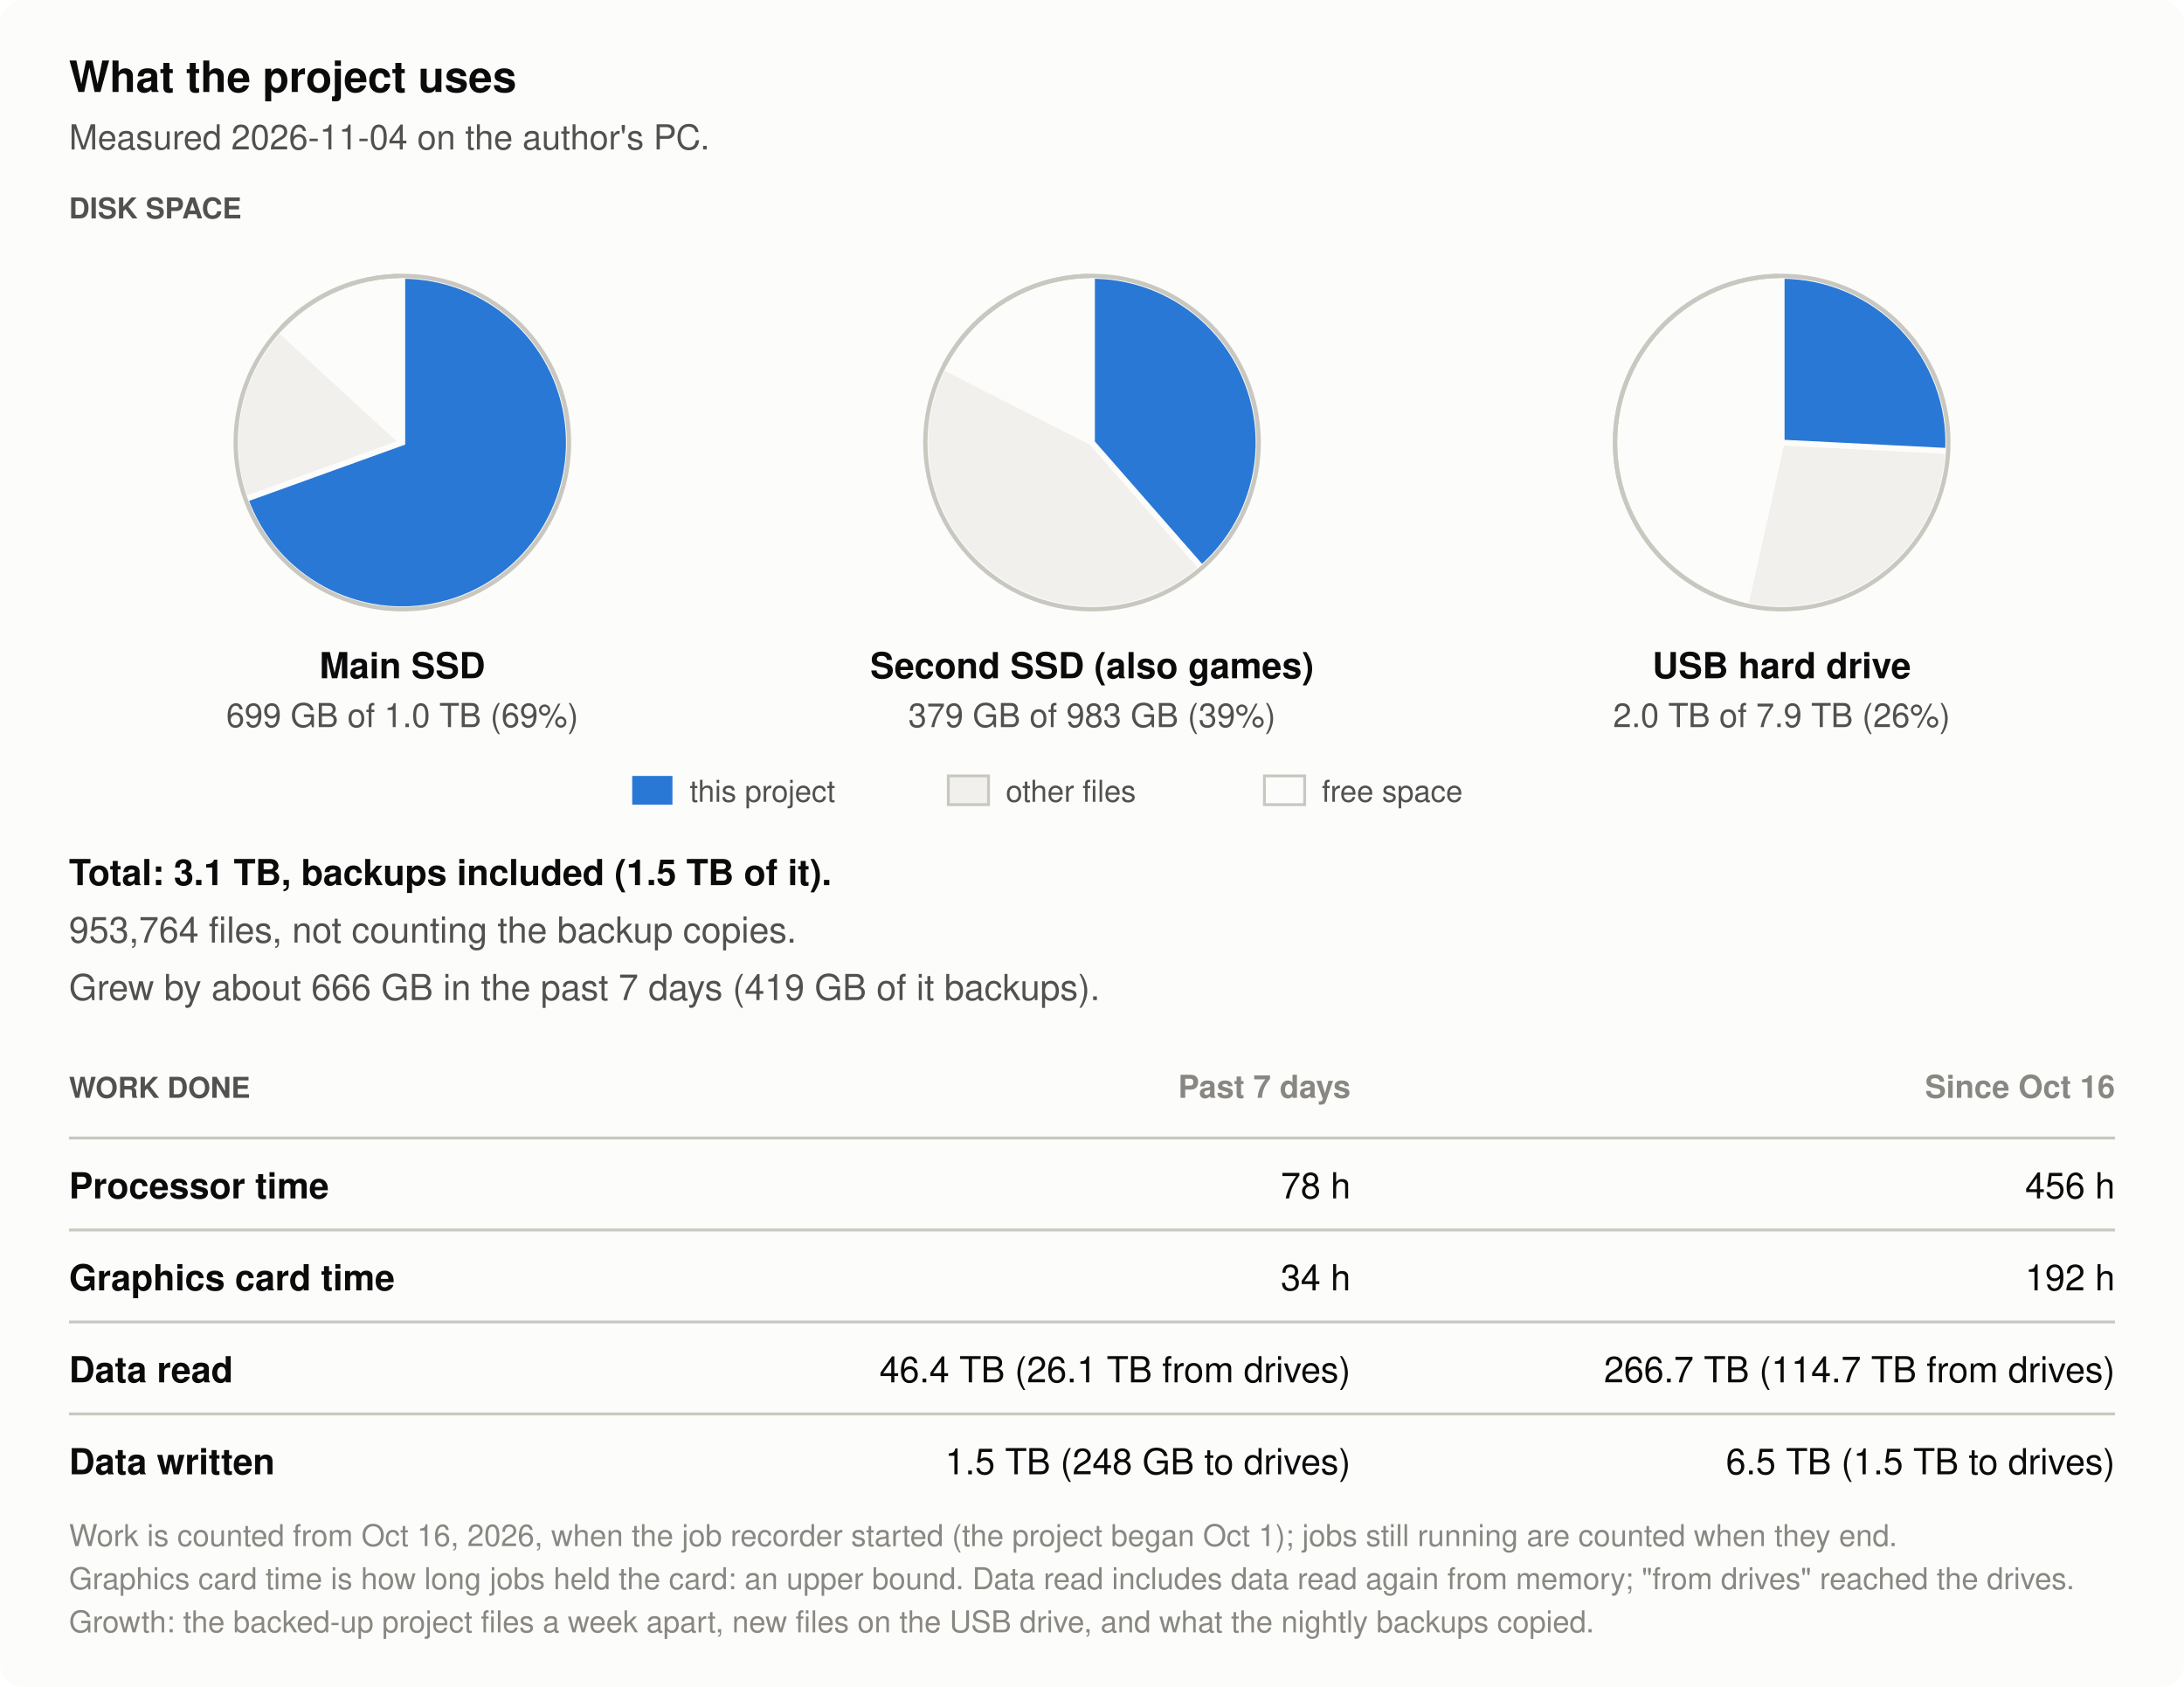
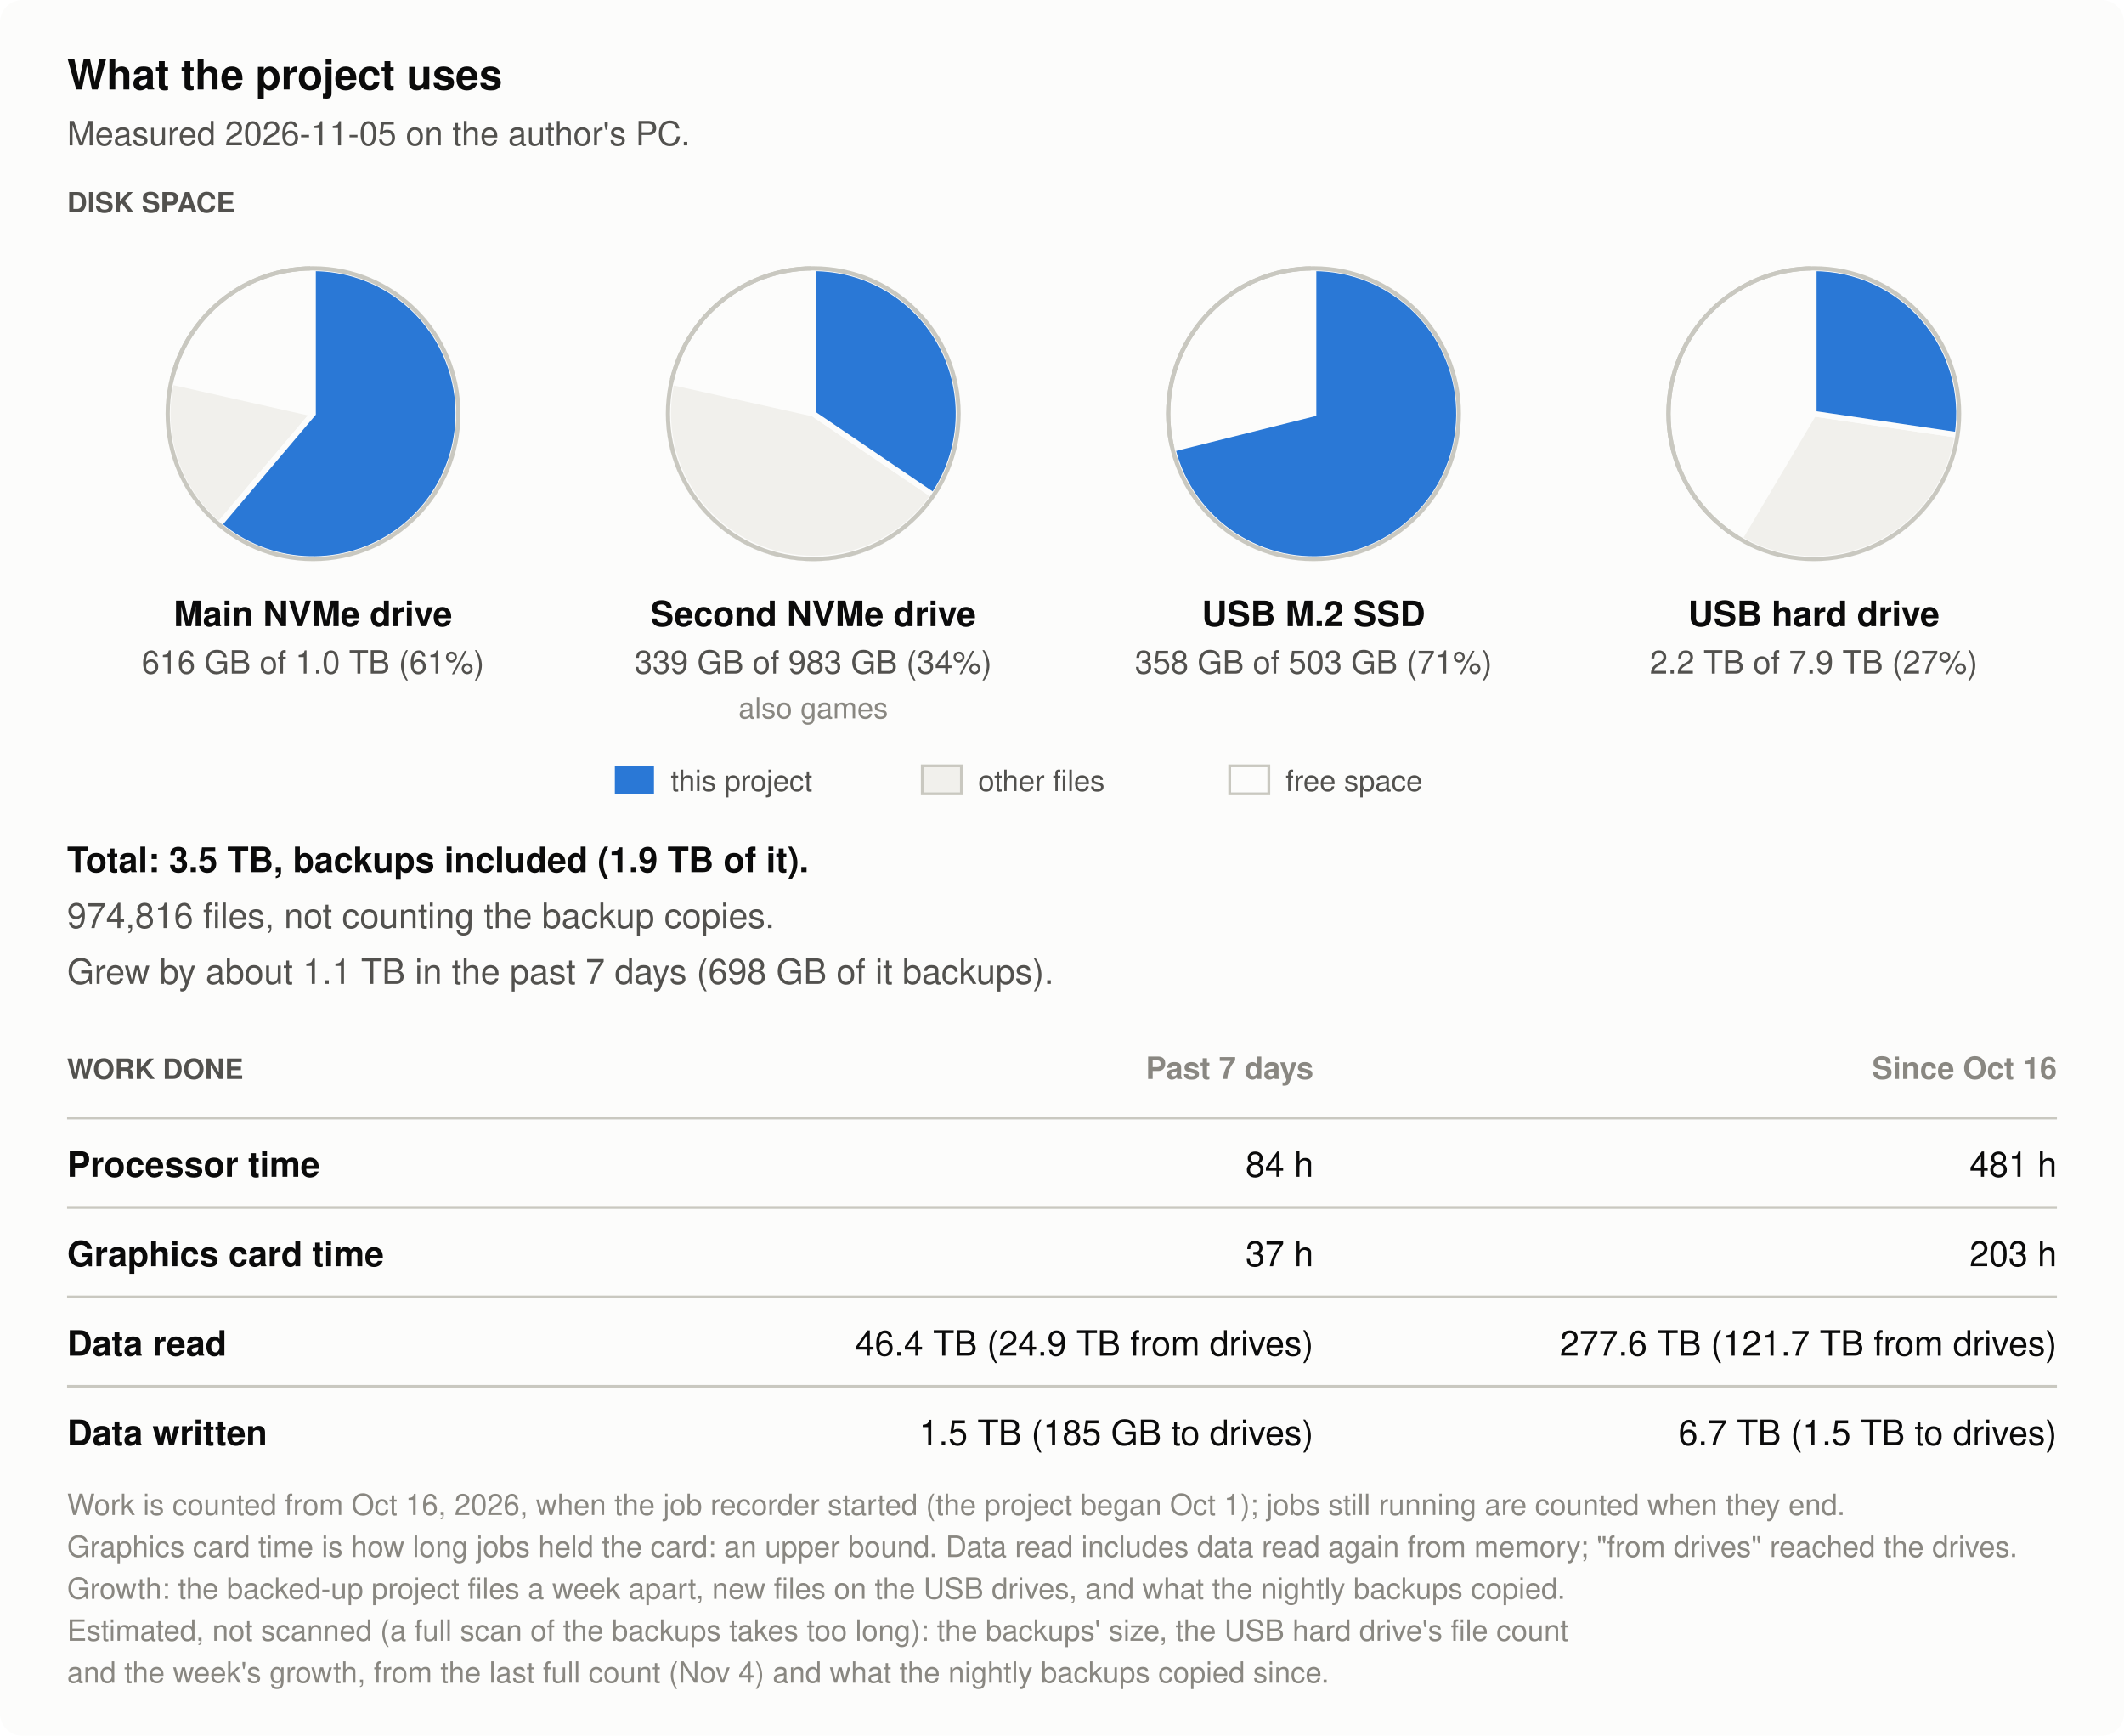
- <svg xmlns="http://www.w3.org/2000/svg" width="760" height="587" viewBox="0 0 760 587" role="img" aria-label="What the project uses, measured 2026-11-04: disk space Main SSD 699 GB of 1.0 TB; Second SSD (also games) 379 GB of 983 GB; USB hard drive 2.0 TB of 7.9 TB; total 3.1 TB including 1.5 TB of backups, 953,764 files not counting backup copies; grew about 666 GB in the past 7 days. Past 7 days: 78 processor hours, 34 graphics card hours, 46.4 TB read, 1.5 TB written. Since Oct 16: 456 processor hours, 192 graphics card hours, 266.7 TB read, 6.5 TB written.">
-   <rect width="760" height="587" rx="8" fill="#fcfcfb" />
+ <svg xmlns="http://www.w3.org/2000/svg" width="760" height="621" viewBox="0 0 760 621" role="img" aria-label="What the project uses, measured 2026-11-05: disk space Main NVMe drive 616 GB of 1.0 TB; Second NVMe drive (also games) 339 GB of 983 GB; USB M.2 SSD 358 GB of 503 GB; USB hard drive 2.2 TB of 7.9 TB; total 3.5 TB including 1.9 TB of backups, 974,816 files not counting backup copies; grew about 1.1 TB in the past 7 days. Past 7 days: 84 processor hours, 37 graphics card hours, 46.4 TB read, 1.5 TB written. Since Oct 16: 481 processor hours, 203 graphics card hours, 277.6 TB read, 6.7 TB written.">
+   <rect width="760" height="621" rx="8" fill="#fcfcfb" />
  <text x="24" y="32" font-family="-apple-system, 'Segoe UI', Helvetica, Arial, sans-serif" font-size="15" font-weight="600" text-anchor="start" fill="#0b0b0b">What the project uses</text>
-   <text x="24" y="52" font-family="-apple-system, 'Segoe UI', Helvetica, Arial, sans-serif" font-size="12" text-anchor="start" fill="#52514e">Measured 2026-11-04 on the author's PC.</text>
+   <text x="24" y="52" font-family="-apple-system, 'Segoe UI', Helvetica, Arial, sans-serif" font-size="12" text-anchor="start" fill="#52514e">Measured 2026-11-05 on the author's PC.</text>
  <text x="24" y="76" font-family="-apple-system, 'Segoe UI', Helvetica, Arial, sans-serif" font-size="10" font-weight="600" text-anchor="start" fill="#52514e">DISK SPACE</text>
-   <circle cx="140" cy="154" r="58" fill="#fcfcfb" stroke="#c9c8c0" stroke-width="1.5" />
-   <path d="M140,154 L85.4,173.7 A58,58 0 0 1 97.3,114.8 Z" fill="#f1f0ec" stroke="#fcfcfb" stroke-width="2" />
-   <path d="M140,154 L140.0,96.0 A58,58 0 1 1 85.4,173.7 Z" fill="#2a78d6" stroke="#fcfcfb" stroke-width="2" />
-   <circle cx="140" cy="154" r="58" fill="none" stroke="#c9c8c0" stroke-width="1.5" />
-   <text x="140" y="236" font-family="-apple-system, 'Segoe UI', Helvetica, Arial, sans-serif" font-size="12.5" font-weight="600" text-anchor="middle" fill="#0b0b0b">Main SSD</text>
-   <text x="140" y="253" font-family="-apple-system, 'Segoe UI', Helvetica, Arial, sans-serif" font-size="11.5" text-anchor="middle" fill="#52514e">699 GB of 1.0 TB (69%)</text>
-   <circle cx="380" cy="154" r="58" fill="#fcfcfb" stroke="#c9c8c0" stroke-width="1.5" />
-   <path d="M380,154 L418.2,197.6 A58,58 0 0 1 328.3,127.7 Z" fill="#f1f0ec" stroke="#fcfcfb" stroke-width="2" />
-   <path d="M380,154 L380.0,96.0 A58,58 0 0 1 418.2,197.6 Z" fill="#2a78d6" stroke="#fcfcfb" stroke-width="2" />
-   <circle cx="380" cy="154" r="58" fill="none" stroke="#c9c8c0" stroke-width="1.5" />
-   <text x="380" y="236" font-family="-apple-system, 'Segoe UI', Helvetica, Arial, sans-serif" font-size="12.5" font-weight="600" text-anchor="middle" fill="#0b0b0b">Second SSD (also games)</text>
-   <text x="380" y="253" font-family="-apple-system, 'Segoe UI', Helvetica, Arial, sans-serif" font-size="11.5" text-anchor="middle" fill="#52514e">379 GB of 983 GB (39%)</text>
-   <circle cx="620" cy="154" r="58" fill="#fcfcfb" stroke="#c9c8c0" stroke-width="1.5" />
-   <path d="M620,154 L677.9,156.9 A58,58 0 0 1 607.4,210.6 Z" fill="#f1f0ec" stroke="#fcfcfb" stroke-width="2" />
-   <path d="M620,154 L620.0,96.0 A58,58 0 0 1 677.9,156.9 Z" fill="#2a78d6" stroke="#fcfcfb" stroke-width="2" />
-   <circle cx="620" cy="154" r="58" fill="none" stroke="#c9c8c0" stroke-width="1.5" />
-   <text x="620" y="236" font-family="-apple-system, 'Segoe UI', Helvetica, Arial, sans-serif" font-size="12.5" font-weight="600" text-anchor="middle" fill="#0b0b0b">USB hard drive</text>
-   <text x="620" y="253" font-family="-apple-system, 'Segoe UI', Helvetica, Arial, sans-serif" font-size="11.5" text-anchor="middle" fill="#52514e">2.0 TB of 7.9 TB (26%)</text>
-   <rect x="220" y="270" width="14" height="10" fill="#2a78d6" />
-   <text x="240" y="279" font-family="-apple-system, 'Segoe UI', Helvetica, Arial, sans-serif" font-size="10.5" text-anchor="start" fill="#52514e">this project</text>
-   <rect x="330" y="270" width="14" height="10" fill="#f1f0ec" stroke="#c9c8c0" />
-   <text x="350" y="279" font-family="-apple-system, 'Segoe UI', Helvetica, Arial, sans-serif" font-size="10.5" text-anchor="start" fill="#52514e">other files</text>
-   <rect x="440" y="270" width="14" height="10" fill="#fcfcfb" stroke="#c9c8c0" />
-   <text x="460" y="279" font-family="-apple-system, 'Segoe UI', Helvetica, Arial, sans-serif" font-size="10.5" text-anchor="start" fill="#52514e">free space</text>
-   <text x="24" y="308" font-family="-apple-system, 'Segoe UI', Helvetica, Arial, sans-serif" font-size="12.5" font-weight="600" text-anchor="start" fill="#0b0b0b">Total: 3.1 TB, backups included (1.5 TB of it).</text>
-   <text x="24" y="328" font-family="-apple-system, 'Segoe UI', Helvetica, Arial, sans-serif" font-size="12.5" text-anchor="start" fill="#52514e">953,764 files, not counting the backup copies.</text>
-   <text x="24" y="348" font-family="-apple-system, 'Segoe UI', Helvetica, Arial, sans-serif" font-size="12.5" text-anchor="start" fill="#52514e">Grew by about 666 GB in the past 7 days (419 GB of it backups).</text>
-   <text x="24" y="382" font-family="-apple-system, 'Segoe UI', Helvetica, Arial, sans-serif" font-size="10" font-weight="600" text-anchor="start" fill="#52514e">WORK DONE</text>
-   <text x="470" y="382" font-family="-apple-system, 'Segoe UI', Helvetica, Arial, sans-serif" font-size="11" font-weight="600" text-anchor="end" fill="#898781">Past 7 days</text>
-   <text x="736" y="382" font-family="-apple-system, 'Segoe UI', Helvetica, Arial, sans-serif" font-size="11" font-weight="600" text-anchor="end" fill="#898781">Since Oct 16</text>
-   <line x1="24" y1="396" x2="736" y2="396" stroke="#c9c8c0" />
-   <text x="24" y="417" font-family="-apple-system, 'Segoe UI', Helvetica, Arial, sans-serif" font-size="12.5" font-weight="600" text-anchor="start" fill="#0b0b0b">Processor time</text>
-   <text x="470" y="417" font-family="-apple-system, 'Segoe UI', Helvetica, Arial, sans-serif" font-size="12.5" text-anchor="end" fill="#0b0b0b">78 h</text>
-   <text x="736" y="417" font-family="-apple-system, 'Segoe UI', Helvetica, Arial, sans-serif" font-size="12.5" text-anchor="end" fill="#0b0b0b">456 h</text>
-   <line x1="24" y1="428" x2="736" y2="428" stroke="#c9c8c0" />
-   <text x="24" y="449" font-family="-apple-system, 'Segoe UI', Helvetica, Arial, sans-serif" font-size="12.5" font-weight="600" text-anchor="start" fill="#0b0b0b">Graphics card time</text>
-   <text x="470" y="449" font-family="-apple-system, 'Segoe UI', Helvetica, Arial, sans-serif" font-size="12.5" text-anchor="end" fill="#0b0b0b">34 h</text>
-   <text x="736" y="449" font-family="-apple-system, 'Segoe UI', Helvetica, Arial, sans-serif" font-size="12.5" text-anchor="end" fill="#0b0b0b">192 h</text>
-   <line x1="24" y1="460" x2="736" y2="460" stroke="#c9c8c0" />
-   <text x="24" y="481" font-family="-apple-system, 'Segoe UI', Helvetica, Arial, sans-serif" font-size="12.5" font-weight="600" text-anchor="start" fill="#0b0b0b">Data read</text>
-   <text x="470" y="481" font-family="-apple-system, 'Segoe UI', Helvetica, Arial, sans-serif" font-size="12.5" text-anchor="end" fill="#0b0b0b">46.4 TB (26.1 TB from drives)</text>
-   <text x="736" y="481" font-family="-apple-system, 'Segoe UI', Helvetica, Arial, sans-serif" font-size="12.5" text-anchor="end" fill="#0b0b0b">266.7 TB (114.7 TB from drives)</text>
-   <line x1="24" y1="492" x2="736" y2="492" stroke="#c9c8c0" />
-   <text x="24" y="513" font-family="-apple-system, 'Segoe UI', Helvetica, Arial, sans-serif" font-size="12.5" font-weight="600" text-anchor="start" fill="#0b0b0b">Data written</text>
-   <text x="470" y="513" font-family="-apple-system, 'Segoe UI', Helvetica, Arial, sans-serif" font-size="12.5" text-anchor="end" fill="#0b0b0b">1.5 TB (248 GB to drives)</text>
-   <text x="736" y="513" font-family="-apple-system, 'Segoe UI', Helvetica, Arial, sans-serif" font-size="12.5" text-anchor="end" fill="#0b0b0b">6.5 TB (1.5 TB to drives)</text>
-   <text x="24" y="538" font-family="-apple-system, 'Segoe UI', Helvetica, Arial, sans-serif" font-size="10.5" text-anchor="start" fill="#898781">Work is counted from Oct 16, 2026, when the job recorder started (the project began Oct 1); jobs still running are counted when they end.</text>
-   <text x="24" y="553" font-family="-apple-system, 'Segoe UI', Helvetica, Arial, sans-serif" font-size="10.5" text-anchor="start" fill="#898781">Graphics card time is how long jobs held the card: an upper bound. Data read includes data read again from memory; "from drives" reached the drives.</text>
-   <text x="24" y="568" font-family="-apple-system, 'Segoe UI', Helvetica, Arial, sans-serif" font-size="10.5" text-anchor="start" fill="#898781">Growth: the backed-up project files a week apart, new files on the USB drive, and what the nightly backups copied.</text>
+   <circle cx="112" cy="148" r="52" fill="#fcfcfb" stroke="#c9c8c0" stroke-width="1.5" />
+   <path d="M112,148 L78.4,187.7 A52,52 0 0 1 61.3,136.6 Z" fill="#f1f0ec" stroke="#fcfcfb" stroke-width="2" />
+   <path d="M112,148 L112.0,96.0 A52,52 0 1 1 78.4,187.7 Z" fill="#2a78d6" stroke="#fcfcfb" stroke-width="2" />
+   <circle cx="112" cy="148" r="52" fill="none" stroke="#c9c8c0" stroke-width="1.5" />
+   <text x="112" y="224" font-family="-apple-system, 'Segoe UI', Helvetica, Arial, sans-serif" font-size="12.5" font-weight="600" text-anchor="middle" fill="#0b0b0b">Main NVMe drive</text>
+   <text x="112" y="241" font-family="-apple-system, 'Segoe UI', Helvetica, Arial, sans-serif" font-size="11.5" text-anchor="middle" fill="#52514e">616 GB of 1.0 TB (61%)</text>
+   <circle cx="291" cy="148" r="52" fill="#fcfcfb" stroke="#c9c8c0" stroke-width="1.5" />
+   <path d="M291,148 L334.0,177.2 A52,52 0 0 1 240.3,136.7 Z" fill="#f1f0ec" stroke="#fcfcfb" stroke-width="2" />
+   <path d="M291,148 L291.0,96.0 A52,52 0 0 1 334.0,177.2 Z" fill="#2a78d6" stroke="#fcfcfb" stroke-width="2" />
+   <circle cx="291" cy="148" r="52" fill="none" stroke="#c9c8c0" stroke-width="1.5" />
+   <text x="291" y="224" font-family="-apple-system, 'Segoe UI', Helvetica, Arial, sans-serif" font-size="12.5" font-weight="600" text-anchor="middle" fill="#0b0b0b">Second NVMe drive</text>
+   <text x="291" y="241" font-family="-apple-system, 'Segoe UI', Helvetica, Arial, sans-serif" font-size="11.5" text-anchor="middle" fill="#52514e">339 GB of 983 GB (34%)</text>
+   <text x="291" y="257" font-family="-apple-system, 'Segoe UI', Helvetica, Arial, sans-serif" font-size="10.5" text-anchor="middle" fill="#898781">also games</text>
+   <circle cx="470" cy="148" r="52" fill="#fcfcfb" stroke="#c9c8c0" stroke-width="1.5" />
+   <path d="M470,148 L419.6,160.6 A52,52 0 0 1 419.5,160.6 Z" fill="#f1f0ec" stroke="#fcfcfb" stroke-width="2" />
+   <path d="M470,148 L470.0,96.0 A52,52 0 1 1 419.6,160.6 Z" fill="#2a78d6" stroke="#fcfcfb" stroke-width="2" />
+   <circle cx="470" cy="148" r="52" fill="none" stroke="#c9c8c0" stroke-width="1.5" />
+   <text x="470" y="224" font-family="-apple-system, 'Segoe UI', Helvetica, Arial, sans-serif" font-size="12.5" font-weight="600" text-anchor="middle" fill="#0b0b0b">USB M.2 SSD</text>
+   <text x="470" y="241" font-family="-apple-system, 'Segoe UI', Helvetica, Arial, sans-serif" font-size="11.5" text-anchor="middle" fill="#52514e">358 GB of 503 GB (71%)</text>
+   <circle cx="649" cy="148" r="52" fill="#fcfcfb" stroke="#c9c8c0" stroke-width="1.5" />
+   <path d="M649,148 L700.4,155.6 A52,52 0 0 1 622.5,192.7 Z" fill="#f1f0ec" stroke="#fcfcfb" stroke-width="2" />
+   <path d="M649,148 L649.0,96.0 A52,52 0 0 1 700.4,155.6 Z" fill="#2a78d6" stroke="#fcfcfb" stroke-width="2" />
+   <circle cx="649" cy="148" r="52" fill="none" stroke="#c9c8c0" stroke-width="1.5" />
+   <text x="649" y="224" font-family="-apple-system, 'Segoe UI', Helvetica, Arial, sans-serif" font-size="12.5" font-weight="600" text-anchor="middle" fill="#0b0b0b">USB hard drive</text>
+   <text x="649" y="241" font-family="-apple-system, 'Segoe UI', Helvetica, Arial, sans-serif" font-size="11.5" text-anchor="middle" fill="#52514e">2.2 TB of 7.9 TB (27%)</text>
+   <rect x="220" y="274" width="14" height="10" fill="#2a78d6" />
+   <text x="240" y="283" font-family="-apple-system, 'Segoe UI', Helvetica, Arial, sans-serif" font-size="10.5" text-anchor="start" fill="#52514e">this project</text>
+   <rect x="330" y="274" width="14" height="10" fill="#f1f0ec" stroke="#c9c8c0" />
+   <text x="350" y="283" font-family="-apple-system, 'Segoe UI', Helvetica, Arial, sans-serif" font-size="10.5" text-anchor="start" fill="#52514e">other files</text>
+   <rect x="440" y="274" width="14" height="10" fill="#fcfcfb" stroke="#c9c8c0" />
+   <text x="460" y="283" font-family="-apple-system, 'Segoe UI', Helvetica, Arial, sans-serif" font-size="10.5" text-anchor="start" fill="#52514e">free space</text>
+   <text x="24" y="312" font-family="-apple-system, 'Segoe UI', Helvetica, Arial, sans-serif" font-size="12.5" font-weight="600" text-anchor="start" fill="#0b0b0b">Total: 3.5 TB, backups included (1.9 TB of it).</text>
+   <text x="24" y="332" font-family="-apple-system, 'Segoe UI', Helvetica, Arial, sans-serif" font-size="12.5" text-anchor="start" fill="#52514e">974,816 files, not counting the backup copies.</text>
+   <text x="24" y="352" font-family="-apple-system, 'Segoe UI', Helvetica, Arial, sans-serif" font-size="12.5" text-anchor="start" fill="#52514e">Grew by about 1.1 TB in the past 7 days (698 GB of it backups).</text>
+   <text x="24" y="386" font-family="-apple-system, 'Segoe UI', Helvetica, Arial, sans-serif" font-size="10" font-weight="600" text-anchor="start" fill="#52514e">WORK DONE</text>
+   <text x="470" y="386" font-family="-apple-system, 'Segoe UI', Helvetica, Arial, sans-serif" font-size="11" font-weight="600" text-anchor="end" fill="#898781">Past 7 days</text>
+   <text x="736" y="386" font-family="-apple-system, 'Segoe UI', Helvetica, Arial, sans-serif" font-size="11" font-weight="600" text-anchor="end" fill="#898781">Since Oct 16</text>
+   <line x1="24" y1="400" x2="736" y2="400" stroke="#c9c8c0" />
+   <text x="24" y="421" font-family="-apple-system, 'Segoe UI', Helvetica, Arial, sans-serif" font-size="12.5" font-weight="600" text-anchor="start" fill="#0b0b0b">Processor time</text>
+   <text x="470" y="421" font-family="-apple-system, 'Segoe UI', Helvetica, Arial, sans-serif" font-size="12.5" text-anchor="end" fill="#0b0b0b">84 h</text>
+   <text x="736" y="421" font-family="-apple-system, 'Segoe UI', Helvetica, Arial, sans-serif" font-size="12.5" text-anchor="end" fill="#0b0b0b">481 h</text>
+   <line x1="24" y1="432" x2="736" y2="432" stroke="#c9c8c0" />
+   <text x="24" y="453" font-family="-apple-system, 'Segoe UI', Helvetica, Arial, sans-serif" font-size="12.5" font-weight="600" text-anchor="start" fill="#0b0b0b">Graphics card time</text>
+   <text x="470" y="453" font-family="-apple-system, 'Segoe UI', Helvetica, Arial, sans-serif" font-size="12.5" text-anchor="end" fill="#0b0b0b">37 h</text>
+   <text x="736" y="453" font-family="-apple-system, 'Segoe UI', Helvetica, Arial, sans-serif" font-size="12.5" text-anchor="end" fill="#0b0b0b">203 h</text>
+   <line x1="24" y1="464" x2="736" y2="464" stroke="#c9c8c0" />
+   <text x="24" y="485" font-family="-apple-system, 'Segoe UI', Helvetica, Arial, sans-serif" font-size="12.5" font-weight="600" text-anchor="start" fill="#0b0b0b">Data read</text>
+   <text x="470" y="485" font-family="-apple-system, 'Segoe UI', Helvetica, Arial, sans-serif" font-size="12.5" text-anchor="end" fill="#0b0b0b">46.4 TB (24.9 TB from drives)</text>
+   <text x="736" y="485" font-family="-apple-system, 'Segoe UI', Helvetica, Arial, sans-serif" font-size="12.5" text-anchor="end" fill="#0b0b0b">277.6 TB (121.7 TB from drives)</text>
+   <line x1="24" y1="496" x2="736" y2="496" stroke="#c9c8c0" />
+   <text x="24" y="517" font-family="-apple-system, 'Segoe UI', Helvetica, Arial, sans-serif" font-size="12.5" font-weight="600" text-anchor="start" fill="#0b0b0b">Data written</text>
+   <text x="470" y="517" font-family="-apple-system, 'Segoe UI', Helvetica, Arial, sans-serif" font-size="12.5" text-anchor="end" fill="#0b0b0b">1.5 TB (185 GB to drives)</text>
+   <text x="736" y="517" font-family="-apple-system, 'Segoe UI', Helvetica, Arial, sans-serif" font-size="12.5" text-anchor="end" fill="#0b0b0b">6.7 TB (1.5 TB to drives)</text>
+   <text x="24" y="542" font-family="-apple-system, 'Segoe UI', Helvetica, Arial, sans-serif" font-size="10.5" text-anchor="start" fill="#898781">Work is counted from Oct 16, 2026, when the job recorder started (the project began Oct 1); jobs still running are counted when they end.</text>
+   <text x="24" y="557" font-family="-apple-system, 'Segoe UI', Helvetica, Arial, sans-serif" font-size="10.5" text-anchor="start" fill="#898781">Graphics card time is how long jobs held the card: an upper bound. Data read includes data read again from memory; "from drives" reached the drives.</text>
+   <text x="24" y="572" font-family="-apple-system, 'Segoe UI', Helvetica, Arial, sans-serif" font-size="10.5" text-anchor="start" fill="#898781">Growth: the backed-up project files a week apart, new files on the USB drives, and what the nightly backups copied.</text>
+   <text x="24" y="587" font-family="-apple-system, 'Segoe UI', Helvetica, Arial, sans-serif" font-size="10.5" text-anchor="start" fill="#898781">Estimated, not scanned (a full scan of the backups takes too long): the backups' size, the USB hard drive's file count</text>
+   <text x="24" y="602" font-family="-apple-system, 'Segoe UI', Helvetica, Arial, sans-serif" font-size="10.5" text-anchor="start" fill="#898781">and the week's growth, from the last full count (Nov 4) and what the nightly backups copied since.</text>
</svg>
